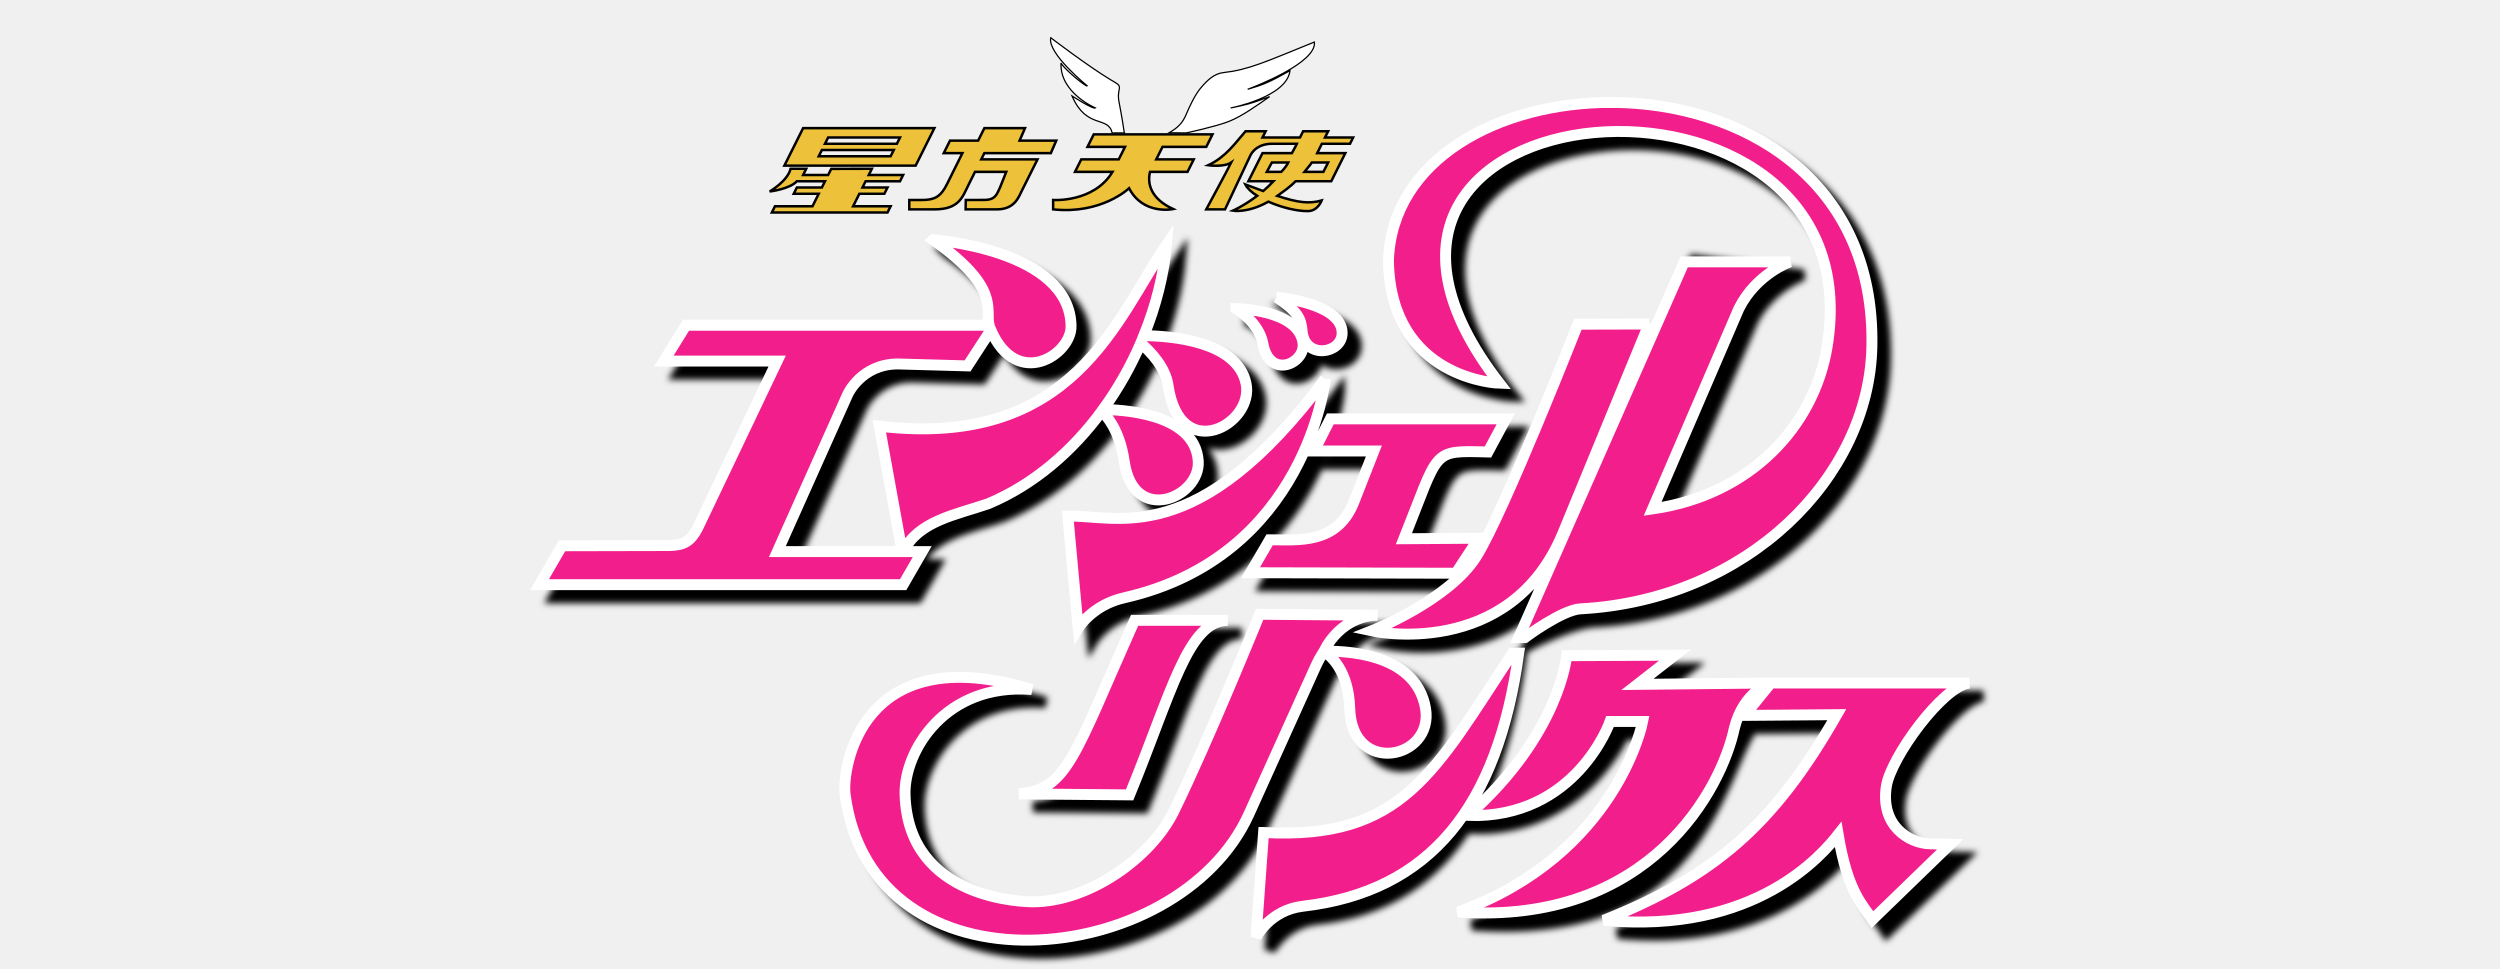
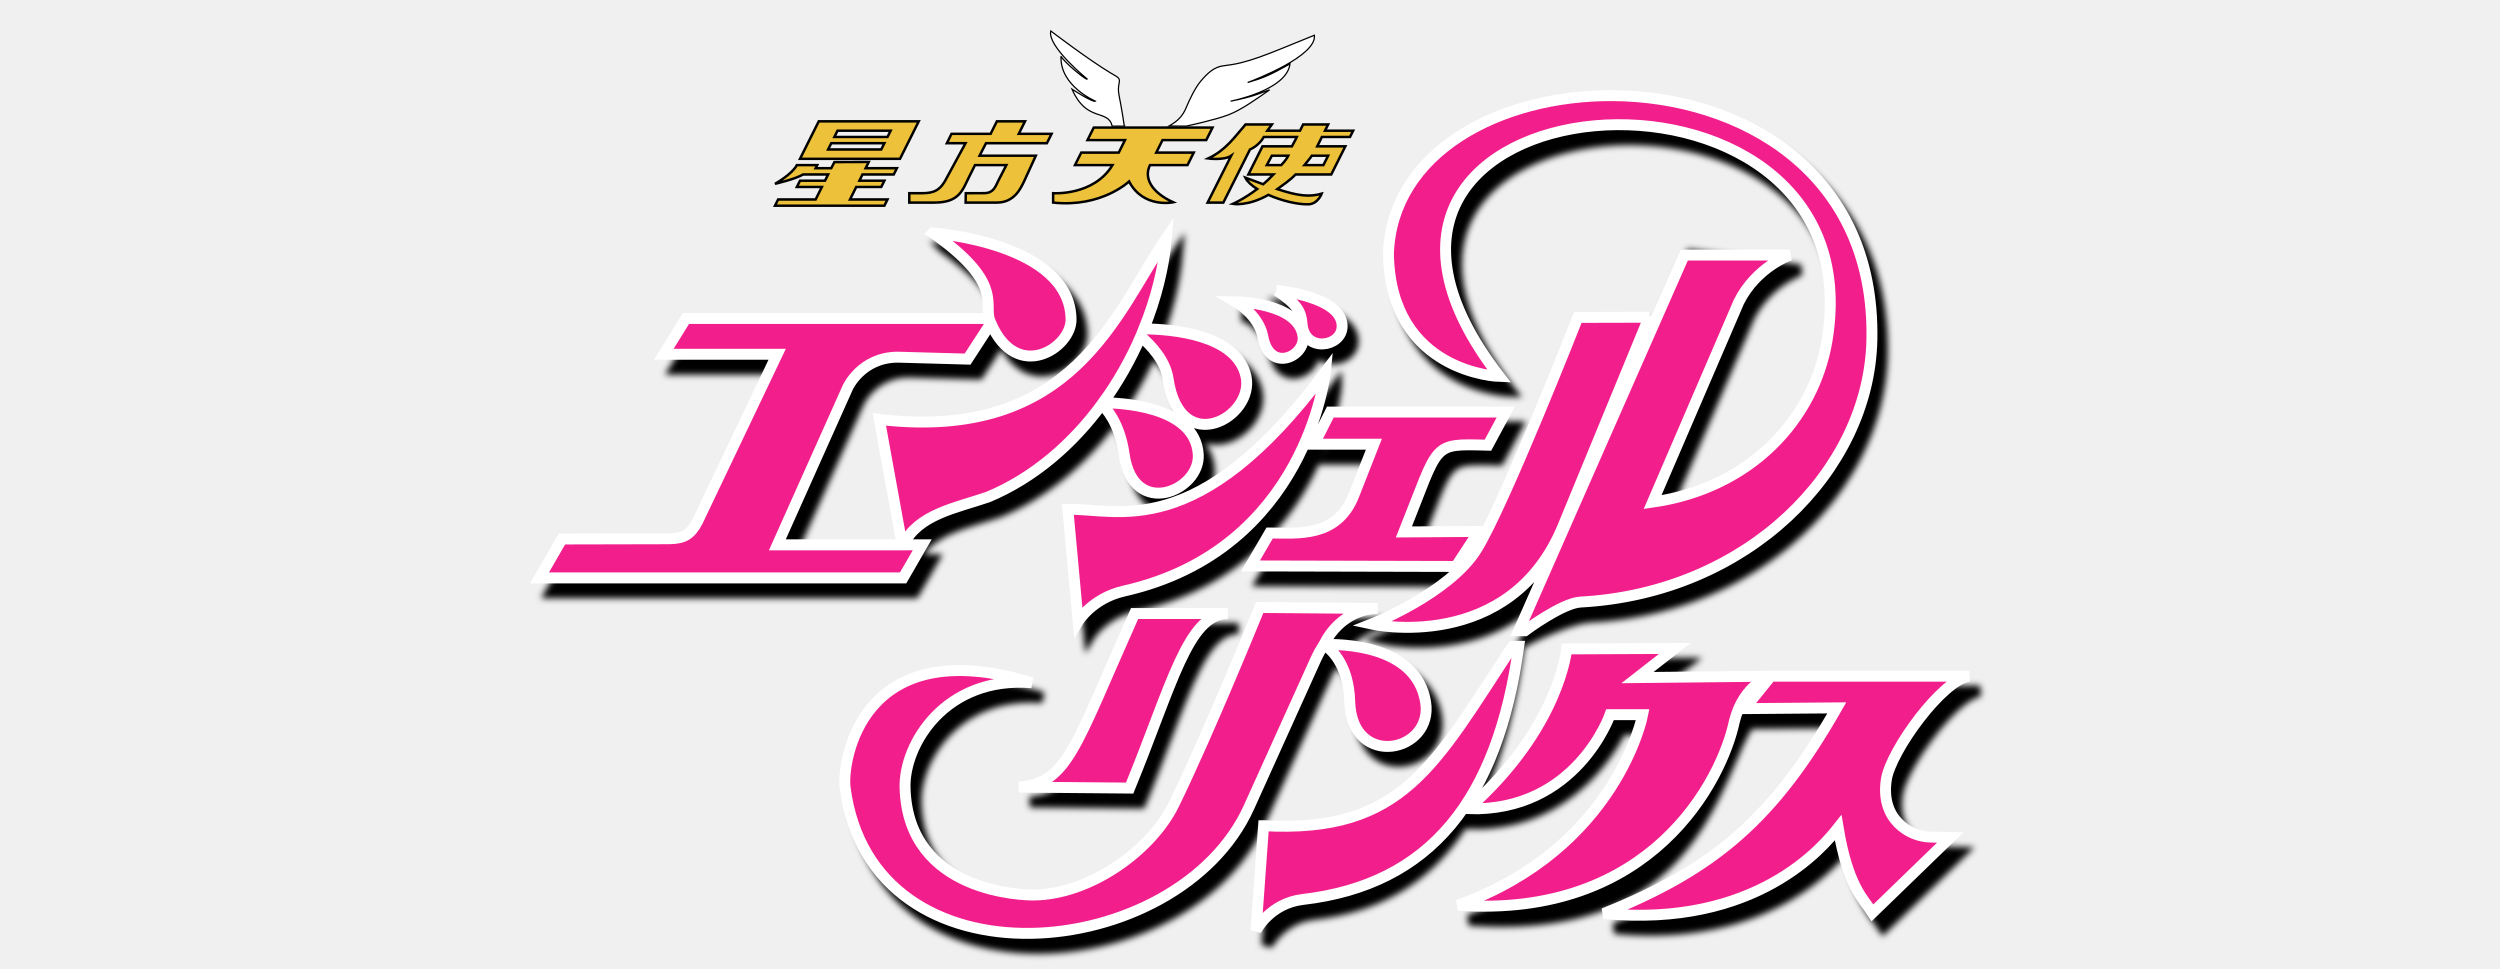
<svg xmlns="http://www.w3.org/2000/svg" version="1.1" id="svg2" width="800" height="310" viewBox="0 0 800 310">
  <defs id="defs6">
    <filter style="color-interpolation-filters:sRGB;" id="filter1269">
      <feGaussianBlur stdDeviation="1 1" result="blur" id="feGaussianBlur1267" />
    </filter>
  </defs>
  <g id="layer1" style="display:inline">
-     <path id="path1062" d="m 520.338,36.967 c -36.171,-0.201 -70.693,18.105 -71.717,50.705 0.68,38.174 35.715,39.146 35.715,39.146 -75.346,-97.185 121.518,-112.887 104.644,-11.543 -4.19,25.166 -24.329,47.253 -55.831,51.775 l 27.603,-64.094 c 5.614,-11.229 16.374,-14.971 16.374,-14.971 l -34.947,-4.75 L 489,206.592 c 0,0 13.745,-7.174 21.066,-7.569 53.524,-2.882 92.391,-42.097 93.26,-83.904 1.121,-53.923 -41.994,-77.925 -82.988,-78.153 z M 303.063,80.896 c 21.587,15.286 16.754,21.959 17.929,27.27 l -1.014,0.08 h -95.938 l -7.113,11.467 h 36.279 l -25.451,53.413 c -2.261,4.367 -4.434,5.498 -8.917,5.614 l -34.497,0.08 -7.188,12.451 h 116.361 l 6.11,-10.582 h -6.05 c 4.694,-9.77 16.744,-11.749 27.176,-15.323 14.67,-6.154 26.948,-16.864 36.332,-29.605 1.29,1.191 5.726,5.879 7.169,16.007 2.965,20.81 24.424,11.593 23.707,0 -0.981,-15.855 -26.016,-16.536 -30.498,-16.533 4.84,-6.655 8.889,-13.848 12.084,-21.228 3.213,2.75 7.874,7.638 8.743,13.51 3.802,25.69 27.752,12.358 24.951,-0.7 -2.89,-13.474 -23.823,-15.137 -32.696,-15.243 3.928,-9.69 6.409,-19.626 7.219,-29.022 -16.014,23.429 -29.632,65.322 -91.86,58.003 l 7.287,40.134 h -39.926 c 7.499,-16.759 19.501,-43.573 22.496,-50.277 0,0 4.285,-9.712 16.011,-9.776 l 22.363,0.624 7.449,-11.46 c 8.411,19.233 25.771,7.804 25.67,-1.23 -0.275,-24.561 -44.19,-27.675 -44.19,-27.675 z m 110.001,18.395 c 6.667,4.523 7.784,6.77 8.108,10.722 0.767,9.361 12.845,7.449 12.829,0.704 -0.023,-9.591 -20.937,-11.426 -20.937,-11.426 z m -13.06,3.628 c 0,0 7.349,4.276 8.615,11.15 2.166,11.763 13.715,6.39 12.867,-0.117 -1.413,-10.842 -21.482,-11.032 -21.482,-11.032 z m 132.198,4.941 -22.772,0.057 c 0,0 -23.577,60 -32.42,74.214 -8.842,14.214 -33.634,23.93 -33.634,23.93 0,0 44.329,9.888 61.336,-31.425 27.49,-66.776 27.49,-66.776 27.49,-66.776 z M 428.599,125.449 c -41.022,55.027 -66.716,43.45 -82.375,43.891 l 3.307,35.84 c 0,0 4.458,-7.397 14.668,-9.704 58.604,-13.242 64.4,-70.026 64.4,-70.026 z m 1.619,12.754 -4.521,10.291 h 18.455 l -6.394,16.299 c -5.391,13.746 -18.062,12.107 -26.956,12.107 l -6.14,10.544 63.765,0.166 7.332,-11.199 -21.993,0.155 c 11.522,-28.734 8.586,-28.226 26.888,-27.759 l 5.709,-10.605 z m -22.613,62.535 c 0,0 -16.314,40.238 -27.448,63.004 -7.325,14.978 -27.09,28.896 -44.912,29.007 -2.378,0.015 -40.176,-0.31 -41.114,-34.308 -0.383,-13.897 12.867,-35.836 40.546,-33.63 -54.917,-16.762 -60.784,25.545 -59.728,33.608 8.619,65.811 106.582,56.378 129.224,6.258 l 21.247,-47.031 c 0.865,-1.914 1.781,-3.57 2.716,-5.07 2.05,1.309 7.921,6.082 8.289,18.296 0.655,21.737 27.004,16.301 24.263,0 -3.106,-18.473 -27.367,-18.882 -32.264,-18.777 6.5,-10.09 14.077,-11.01 16.268,-11.051 z m 37.088,0.306 0.655,0.004 c 0,0 -0.255,-0.011 -0.655,-0.004 z m -77.112,1.638 c -19.308,43.207 -21.357,54.213 -37.016,55.536 l 35.431,0.314 c 13.568,-33.062 18.606,-55.694 31.394,-55.85 z M 487,208.403 c 0,0 -13.077,68.123 -78.139,62.168 l -2.429,33.524 c 0,0 4.438,-8.704 14.997,-9.928 C 462.334,289.426 480.348,257.751 487,208.403 Z m 53.477,5.437 -34.622,0.155 c 0,0 -2.807,26.043 -34.622,51.151 34.621,1.092 48.503,-30.1 48.503,-30.1 h 10.446 c 0,0 -8.108,42.578 -59.104,60.98 C 532.835,300.392 545.616,266.044 557,240 c 6,-13 11.235,-16.649 11.235,-16.649 h -40.236 z m 30.721,8.887 -8.418,10.378 29.51,-0.242 c -20.178,35.352 -39.024,51.62 -74.581,65.812 48.813,4.679 70.334,-21.518 75.013,-27.445 3.119,18.714 8.031,22.691 10.994,27.214 l 24.872,-24.096 -6.549,-0.155 c -6.492,-0.155 -15.912,-5.699 -13.877,-18.482 1.458,-9.158 17.933,-31.892 26.51,-32.983 z" style="fill:#000000;fill-opacity:1;stroke:#000000;stroke-width:3.5;stroke-linecap:butt;stroke-linejoin:miter;stroke-miterlimit:4;stroke-dasharray:none;stroke-opacity:1;paint-order:normal;filter:url(#filter1269)" />
+     <path id="path1062" d="m 519.338,35.392 c -36.171,-0.201 -70.693,18.105 -71.717,50.705 0.68,38.174 35.715,39.146 35.715,39.146 -75.346,-97.185 121.518,-112.887 104.644,-11.543 -4.19,25.166 -24.329,47.253 -55.831,51.775 l 27.603,-64.094 c 5.614,-11.228 16.374,-14.971 16.374,-14.971 l -34.947,-4.75 L 488,205.017 c 0,0 13.745,-7.174 21.066,-7.569 53.524,-2.882 92.391,-42.097 93.26,-83.904 1.121,-53.923 -41.994,-77.925 -82.988,-78.153 z M 302.063,79.32 c 21.587,15.286 16.754,21.959 17.929,27.27 l -1.014,0.08 h -95.938 l -7.113,11.467 h 36.279 l -25.451,53.413 c -2.261,4.367 -4.434,5.498 -8.917,5.614 l -34.497,0.08 -7.188,12.451 h 116.361 l 6.11,-10.582 h -6.05 c 4.694,-9.77 16.744,-11.749 27.176,-15.323 14.67,-6.154 26.948,-16.864 36.332,-29.605 1.29,1.191 5.726,5.879 7.169,16.007 2.965,20.81 24.424,11.593 23.707,0 -0.981,-15.855 -26.016,-16.536 -30.498,-16.533 4.84,-6.655 8.889,-13.848 12.084,-21.228 3.213,2.75 7.874,7.638 8.743,13.51 3.802,25.69 27.752,12.358 24.951,-0.7 -2.89,-13.474 -23.823,-15.137 -32.696,-15.243 3.928,-9.69 6.409,-19.626 7.219,-29.022 -16.014,23.429 -29.632,65.322 -91.86,58.003 l 7.287,40.134 h -39.926 c 7.499,-16.759 19.501,-43.573 22.496,-50.277 0,0 4.285,-9.712 16.011,-9.776 l 22.363,0.624 7.449,-11.46 c 8.411,19.233 25.771,7.804 25.67,-1.23 -0.275,-24.561 -44.19,-27.675 -44.19,-27.675 z m 110.001,18.395 c 6.667,4.523 7.784,6.77 8.108,10.722 0.767,9.361 12.845,7.449 12.829,0.704 -0.023,-9.591 -20.937,-11.426 -20.937,-11.426 z m -13.06,3.628 c 0,0 7.349,4.276 8.615,11.15 2.166,11.763 13.715,6.39 12.867,-0.117 -1.413,-10.842 -21.482,-11.032 -21.482,-11.032 z m 132.198,4.941 -22.772,0.057 c 0,0 -23.577,60 -32.42,74.214 -8.842,14.214 -33.634,23.93 -33.634,23.93 0,0 44.329,9.888 61.336,-31.425 27.49,-66.776 27.49,-66.776 27.49,-66.776 z m -103.604,17.589 c -41.022,55.027 -66.716,43.45 -82.375,43.891 l 3.307,35.84 c 0,0 4.458,-7.397 14.668,-9.704 58.604,-13.242 64.4,-70.026 64.4,-70.026 z m 1.619,12.754 -4.521,10.291 h 18.455 l -6.394,16.299 c -5.391,13.746 -18.062,12.107 -26.956,12.107 l -6.14,10.544 63.765,0.166 7.332,-11.199 -21.993,0.155 c 11.522,-28.734 8.586,-28.226 26.888,-27.759 l 5.709,-10.605 z m -22.613,62.535 c 0,0 -16.314,40.238 -27.448,63.004 -7.325,14.978 -27.09,28.896 -44.912,29.007 -2.378,0.015 -40.176,-0.31 -41.114,-34.308 -0.383,-13.897 12.867,-35.836 40.546,-33.63 -54.917,-16.762 -60.784,25.545 -59.728,33.608 8.619,65.811 106.582,56.378 129.224,6.258 l 21.247,-47.031 c 0.865,-1.914 1.781,-3.57 2.716,-5.07 2.05,1.309 7.921,6.082 8.289,18.296 0.655,21.737 27.004,16.301 24.263,0 -3.106,-18.473 -27.367,-18.882 -32.264,-18.777 6.5,-10.09 14.077,-11.01 16.268,-11.051 z m 37.088,0.306 0.655,0.004 c 0,0 -0.255,-0.011 -0.655,-0.004 z m -77.112,1.638 c -19.308,43.207 -21.357,54.213 -37.016,55.536 l 35.431,0.314 c 13.568,-33.062 18.606,-55.694 31.394,-55.85 z M 486,206.827 c 0,0 -13.077,68.123 -78.139,62.168 l -2.429,33.524 c 0,0 4.438,-8.704 14.997,-9.928 C 461.334,287.851 479.348,256.175 486,206.827 Z m 53.477,5.437 -34.622,0.155 c 0,0 -2.807,26.043 -34.622,51.151 34.621,1.092 48.503,-30.1 48.503,-30.1 h 10.446 c 0,0 -8.108,42.578 -59.104,60.98 61.757,4.367 74.537,-29.982 85.921,-56.025 6,-13 11.235,-16.649 11.235,-16.649 h -40.236 z m 30.721,8.887 -8.418,10.378 29.51,-0.242 c -20.178,35.352 -39.024,51.62 -74.581,65.812 48.813,4.679 70.334,-21.518 75.013,-27.445 3.119,18.714 8.031,22.691 10.994,27.214 l 24.872,-24.096 -6.549,-0.155 c -6.492,-0.155 -15.912,-5.699 -13.877,-18.482 1.458,-9.158 17.933,-31.892 26.51,-32.983 z" style="fill:#000000;fill-opacity:1;stroke:#000000;stroke-width:3.5;stroke-linecap:butt;stroke-linejoin:miter;stroke-miterlimit:4;stroke-dasharray:none;stroke-opacity:1;paint-order:normal;filter:url(#filter1269)" />
  </g>
  <g id="layer2" style="display:inline" transform="translate(-0.8786788,160.2601)">
-     <g id="g1051" transform="matrix(0.9806797,0,0,0.9806797,161.8909,2.120577)">
+     <g id="g1051" transform="matrix(0.9806797,0,0,0.9806797,161.8909,-0.05231026)">
      <path id="path1387" d="m 361.999,-132.158 c -36.884,-0.205 -72.086,18.462 -73.13,51.704 0.694,38.926 36.223,39.939 36.223,39.939 -76.831,-99.1 124.108,-115.132 106.901,-11.792 -4.273,25.662 -24.808,48.184 -56.931,52.795 L 403.209,-64.869 c 5.725,-11.45 16.697,-15.266 16.697,-15.266 H 385.397 L 331.39,42.439 h 2.039 c 0,0 12.102,-9.026 18.095,-9.348 54.578,-2.939 94.211,-42.927 95.097,-85.557 1.143,-54.985 -42.821,-79.46 -84.623,-79.693 z m -221.751,44.815 c 22.012,15.587 17.084,22.392 18.283,27.808 l -1.034,0.081 H 59.669 L 52.416,-47.761 H 89.409 L 63.457,6.705 c -2.306,4.453 -4.521,5.606 -9.093,5.725 l -35.176,0.081 -7.33,12.696 H 130.511 l 6.23,-10.791 h -6.169 c 4.786,-9.963 17.074,-11.98 27.711,-15.624 14.959,-6.275 27.479,-17.196 37.047,-30.188 1.315,1.215 5.839,5.995 7.311,16.323 3.023,21.22 24.905,11.822 24.174,0 -1,-16.168 -26.529,-16.862 -31.099,-16.859 4.935,-6.787 9.064,-14.121 12.322,-21.647 3.276,2.804 8.029,7.788 8.916,13.777 3.877,26.196 28.299,12.601 25.443,-0.714 -2.947,-13.74 -24.293,-15.436 -33.34,-15.543 4.005,-9.881 6.535,-20.012 7.361,-29.594 -16.33,23.891 -30.216,66.609 -93.67,59.145 l 7.43,40.925 H 89.467 c 7.646,-17.089 19.886,-44.431 22.939,-51.268 0,0 4.369,-9.904 16.327,-9.969 l 22.804,0.637 7.596,-11.686 c 8.577,19.612 26.279,7.957 26.176,-1.254 -0.281,-25.045 -45.06,-28.221 -45.06,-28.221 z m 112.168,18.757 c 6.798,4.612 7.937,6.904 8.267,10.933 0.783,9.546 13.098,7.596 13.082,0.718 -0.023,-9.78 -21.35,-11.651 -21.35,-11.651 z m -13.317,3.7 c 0,0 7.494,4.361 8.784,11.369 2.208,11.995 13.986,6.516 13.121,-0.12 -1.441,-11.056 -21.905,-11.25 -21.905,-11.25 z m 134.803,5.038 -23.221,0.058 c 0,0 -24.042,61.182 -33.058,75.676 -9.016,14.494 -34.297,24.401 -34.297,24.401 0,0 45.202,10.083 62.545,-32.044 28.031,-68.092 28.031,-68.092 28.031,-68.092 z M 268.257,-41.912 C 226.427,14.199 200.227,2.393 184.259,2.843 l 3.372,36.546 c 0,0 4.546,-7.543 14.957,-9.896 59.758,-13.503 65.669,-71.406 65.669,-71.406 z m 1.651,13.005 -5.313,10.493 h 19.522 l -6.52,16.62 C 272.1,12.222 259.18,10.551 250.11,10.551 l -6.261,10.752 67.032,0.17 7.477,-11.419 -24.437,0.158 c 11.749,-29.3 8.755,-28.782 27.418,-28.305 l 5.822,-10.814 z m -23.059,63.767 c 0,0 -16.636,41.031 -27.989,64.246 -7.47,15.273 -27.624,29.465 -45.797,29.578 -2.425,0.016 -40.968,-0.316 -41.924,-34.983 C 130.749,79.53 144.261,57.159 172.485,59.407 116.486,42.316 110.504,85.456 111.58,93.677 c 8.789,67.107 108.682,57.489 131.77,6.381 l 21.666,-47.957 c 0.882,-1.952 1.816,-3.64 2.77,-5.17 2.09,1.334 8.078,6.201 8.453,18.657 0.667,22.166 27.536,16.622 24.741,0 C 297.813,46.751 272.78,46.824 267.787,46.931 273.267,36.321 282.434,35.215 284.669,35.172 Z m 37.819,0.312 0.667,0.004 c 0,0 -0.26,-0.012 -0.667,-0.004 z m -78.632,1.67 C 186.349,80.901 184.259,92.123 168.291,93.473 l 36.129,0.32 c 13.835,-33.713 18.973,-56.791 32.013,-56.95 z m 42.093,69.226 -2.477,34.185 c 0,0 4.526,-8.875 15.293,-10.123 41.6,-4.822 63.604,-32.52 70.444,-82.593 h -2.039 c -25.493,38.749 -35.774,61.006 -81.22,58.531 z m 134.208,-57.849 -35.304,0.158 c 0,0 -2.166,25.627 -32.169,52.159 35.303,1.113 46.324,-30.693 46.324,-30.693 h 10.652 c 0,0 -8.267,43.417 -60.268,62.182 62.973,4.453 86.097,-40.64 90.176,-60.014 3.059,-12.236 11.916,-14.729 11.916,-14.729 L 370.139,57.735 Z m 31.326,9.062 -8.584,10.582 30.092,-0.247 c -20.575,36.049 -39.793,52.637 -76.051,67.108 49.774,4.771 71.72,-21.942 76.491,-27.985 3.18,19.083 8.19,23.138 11.211,27.75 l 25.362,-24.571 -6.678,-0.158 c -6.62,-0.158 -16.226,-5.812 -14.151,-18.846 1.486,-9.338 18.286,-32.52 27.032,-33.633 z" style="fill:#f21e8c;fill-opacity:1;stroke:#ffffff;stroke-width:3.569;stroke-linecap:butt;stroke-linejoin:miter;stroke-miterlimit:4;stroke-dasharray:none;stroke-opacity:1;paint-order:normal" />
      <path id="path2564" d="m 217.279,-122.246 c 2.953,-1.686 4.443,-3.254 5.582,-5.972 1.093,-2.611 2.887,-6.431 4.729,-8.617 2.243,-2.662 4.442,-4.728 7.466,-5.059 8.122,-0.891 13.691,-3.502 29.648,-9.971 0.815,6.73 -19.119,14.444 -21.773,15.423 4.957,-1.438 7.137,-2.314 13.814,-6.076 -1.025,8.678 -19.383,12.174 -19.383,12.174 8.012,-1.568 9.868,-2.783 12.743,-3.705 -3.965,2.754 -9.113,6.48 -13.415,8.14 -4.429,1.709 -13.792,3.696 -13.792,3.696 z" style="display:inline;fill:#ffffff;stroke:#000000;stroke-width:0.408;stroke-linecap:butt;stroke-linejoin:miter;stroke-miterlimit:4;stroke-dasharray:none;stroke-opacity:1" />
-       <path id="path2483" d="m 149.856,-115.615 -5.07,10.197 c -2.039,4.079 -4.058,5.099 -8.158,5.099 h -4.107 v 3.059 h 8.186 c 8.158,0 9.177,-4.079 11.217,-8.158 l 2.039,-4.079 h 10.197 l -2.039,5.098 c -1.02,2.039 -1.33,4.045 -5.104,4.058 l -6.059,0.021 -0.054,3.059 h 10.197 c 5.84,0 7.138,-4.079 8.158,-6.118 l 5.098,-10.197 h -18.355 l 1.02,-2.039 21.685,4e-5 1.769,-4.079 -11.966,4e-5 1.769,-4.079 h -13.256 l -2.039,4.079 -9.177,-4e-5 -2.039,4.079 z" style="display:inline;fill:#edc139;fill-opacity:1;stroke:#000000;stroke-width:0.816;stroke-linecap:butt;stroke-linejoin:miter;stroke-miterlimit:4;stroke-dasharray:none;stroke-opacity:1" />
-       <path id="path2486" d="m 192.711,-121.733 -2.039,4.079 h 12.236 l -2.039,4.079 h -12.236 l -2.039,4.079 h 12.236 c -6.111,10.101 -19.374,9.177 -19.374,9.177 v 3.059 c 15.831,1.7 24.785,-6.895 24.785,-6.895 4.617,8.886 14.395,6.796 14.395,6.796 -7.284,-3.331 -8.522,-8.232 -7.569,-12.137 h 12.236 l 2.039,-4.079 h -12.236 l 2.039,-4.079 h 14.276 l 2.039,-4.079 z" style="display:inline;fill:#edc139;fill-opacity:1;stroke:#000000;stroke-width:0.816;stroke-linecap:butt;stroke-linejoin:miter;stroke-miterlimit:4;stroke-dasharray:none;stroke-opacity:1" />
-       <path id="path2491" d="M 140.706,-123.772 H 97.879 l -6.118,12.236 H 134.588 Z m -11.217,3.059 -1.02,2.039 h -23.453 l 1.02,-2.039 z m -25.493,4.079 h 23.453 l -1.02,2.039 h -23.453 z m 3.059,6.159 -1.02,1.999 h -8.158 l 1.02,-2.039 h -5.099 c -1.02,4.079 -6.841,7.424 -6.841,7.424 0,0 6.539,-0.777 8.88,-3.345 h 9.177 l -1.02,2.039 h -8.158 l -1.02,2.039 h 8.158 l -2.039,4.079 -12.236,-1e-5 -1.02,2.039 h 37.729 l 1.02,-2.039 h -12.236 l 2.039,-4.079 h 8.158 l 1.02,-2.039 h -8.158 l 1.02,-2.039 h 11.217 l 1.02,-2.039 h -11.217 l 1.02,-2.039 z" style="display:inline;fill:#edc139;fill-opacity:1;stroke:#000000;stroke-width:0.816;stroke-linecap:butt;stroke-linejoin:miter;stroke-miterlimit:4;stroke-dasharray:none;stroke-opacity:1" />
-       <path id="path2529" d="m 269.189,-122.752 h -8.158 l -1.02,2.039 H 247.775 l 1.02,-2.039 h -6.555 c -3.376,3.825 -6.29,8.328 -12.195,11.1 0,0 5.203,0.703 7.534,-0.909 -1.104,2.264 -8.158,15.301 -8.158,15.301 h 6.118 l 8.158,-17.335 c 0,0 1.454,-4.079 7.25,-4.079 h 8.045 c -0.411,0.951 -1.179,2.134 -1.629,3.059 h -9.588 l -4.608,9.177 h 8.181 c -1.099,1.136 -2.232,2.268 -3.337,3.195 -1.763,-0.634 -3.684,-1.341 -5.841,-2.145 0.651,1.289 2.052,2.553 3.877,3.704 -4.342,3.271 -7.951,4.857 -7.951,4.857 0,0 4.831,0.885 11.593,-2.951 4.316,1.912 9.486,3.173 13.055,3.079 3.095,-0.082 4.348,-3.461 4.348,-3.461 -4.107,1.149 -7.759,0.704 -14.494,-1.497 1.703,-1.235 4.13,-2.863 5.966,-4.781 h 11.645 l 4.592,-9.177 h -9.172 l 1.521,-3.059 h 9.177 l 1.02,-2.039 h -9.177 z m -18.355,10.197 h 5.346 c -0.338,0.677 -0.974,1.698 -2.287,3.059 h -4.716 z m 18.355,0 -1.545,3.059 h -6.182 c 1.179,-1.498 1.737,-2.039 2.406,-3.059 z" clip-path="none" style="display:inline;fill:#edc139;fill-opacity:1;stroke:#000000;stroke-width:0.816;stroke-linecap:butt;stroke-linejoin:miter;stroke-miterlimit:4;stroke-dasharray:none;stroke-opacity:1" />
+       <path id="path2483" d="m 150.875,-116.634 -6.09,11.217 c -2.039,4.079 -4.058,5.099 -8.158,5.099 h -4.107 v 3.059 h 8.186 c 8.158,0 9.177,-4.079 11.217,-8.158 l 2.039,-4.079 h 10.237 l -2.625,5.098 c -0.961,1.922 -1.549,4.048 -4.558,4.058 l -6.059,0.021 -0.054,3.059 h 10.197 c 5.84,0 7.836,-4.845 8.856,-6.884 l 3.853,-8.411 H 155.455 l 2.092,-4.079 h 19.868 l 1.53,-3.059 h -10.707 l 2.039,-4.079 h -9.177 l -2.039,4.079 h -12.762 l -1.514,3.059 z" style="display:inline;fill:#edc139;fill-opacity:1;stroke:#000000;stroke-width:0.816;stroke-linecap:butt;stroke-linejoin:miter;stroke-miterlimit:4;stroke-dasharray:none;stroke-opacity:1" />
+       <path id="path2486" d="m 192.711,-121.733 -2.039,4.079 h 12.236 l -2.039,4.079 h -12.236 l -2.039,4.079 h 12.236 c -6.111,10.101 -19.374,9.177 -19.374,9.177 v 3.059 c 15.831,1.7 24.785,-6.895 24.785,-6.895 4.617,8.886 14.395,6.796 14.395,6.796 -7.284,-3.331 -9.609,-8.059 -7.569,-12.137 h 12.236 l 2.039,-4.079 h -12.236 l 2.039,-4.079 h 14.276 l 2.039,-4.079 z" style="display:inline;fill:#edc139;fill-opacity:1;stroke:#000000;stroke-width:0.816;stroke-linecap:butt;stroke-linejoin:miter;stroke-miterlimit:4;stroke-dasharray:none;stroke-opacity:1" />
+       <path id="path2491" d="m 135.608,-123.772 h -32.63 l -6.118,12.236 H 129.49 Z m -9.177,3.059 -1.02,2.039 h -17.335 l 1.02,-2.039 z m -19.374,4.079 h 17.335 l -1.02,2.039 h -17.335 z m 1.02,6.159 -1.02,1.999 h -5.098 l 0.518,-1.02 h -6.637 c -1.625,3.059 -7.138,6.118 -7.138,6.118 0,0 6.724,-1.561 9.177,-3.059 h 8.158 l -1.02,2.039 h -8.158 l -1.02,2.039 h 8.158 l -2.039,4.079 -12.236,-1.3e-5 -1.02,2.039 h 35.69 l 1.02,-2.039 -12.236,3e-6 2.039,-4.079 h 8.158 l 1.02,-2.039 h -8.158 l 1.02,-2.039 h 10.197 l 1.02,-2.039 h -10.197 l 1.02,-2.039 z" style="display:inline;fill:#edc139;fill-opacity:1;stroke:#000000;stroke-width:0.816;stroke-linecap:butt;stroke-linejoin:miter;stroke-miterlimit:4;stroke-dasharray:none;stroke-opacity:1" />
+       <path id="path2529" d="m 269.189,-122.752 h -8.158 l -1.02,2.039 h -10.659 l 1.482,-2.039 h -8.595 c -3.376,3.825 -6.29,8.328 -12.195,11.1 0,0 5.203,0.703 7.534,-0.909 -1.104,2.264 -7.707,15.301 -7.707,15.301 h 5.126 l 8.699,-17.335 c 0,0 2.839,-1.12 4.529,-4.079 h 2.722 8.045 c -0.411,0.951 -1.179,2.134 -1.629,3.059 h -9.588 l -4.608,9.177 h 8.181 c -1.099,1.136 -2.232,2.268 -3.337,3.195 -1.763,-0.634 -3.684,-1.341 -5.841,-2.145 0.651,1.289 2.052,2.553 3.877,3.704 -4.342,3.271 -7.951,4.857 -7.951,4.857 0,0 4.831,0.885 11.593,-2.951 4.316,1.912 9.486,3.173 13.055,3.079 3.095,-0.082 4.348,-3.461 4.348,-3.461 -4.107,1.149 -7.759,0.704 -14.494,-1.497 1.703,-1.235 4.13,-2.863 5.966,-4.781 h 11.645 l 4.592,-9.177 h -9.172 l 1.521,-3.059 h 9.177 l 1.02,-2.039 h -9.177 z m -18.355,10.197 h 5.346 c -0.338,0.677 -0.974,1.698 -2.287,3.059 h -4.716 z m 18.355,0 -1.545,3.059 h -6.182 c 1.179,-1.498 1.737,-2.039 2.406,-3.059 z" clip-path="none" style="display:inline;fill:#edc139;fill-opacity:1;stroke:#000000;stroke-width:0.816;stroke-linecap:butt;stroke-linejoin:miter;stroke-miterlimit:4;stroke-dasharray:none;stroke-opacity:1" />
      <path id="path2561" d="m 202.685,-122.207 c -1.743,-11.894 -2.362,-10.437 -1.621,-14.488 0.239,-1.306 -0.951,-1.718 -2.753,-2.798 -7.414,-4.443 -19.623,-13.767 -19.623,-13.767 -1.222,5.031 11.908,15.709 11.908,15.709 -0.17,0.555 -7.579,-5.469 -8.564,-7.462 -0.441,9.769 11.253,14.669 11.253,14.669 -0.679,0.588 -7.661,-3.915 -7.661,-3.915 4.742,10.981 11.779,6.332 13.112,12.06 0.973,0.009 3.075,-0.058 3.95,-0.01 z" style="display:inline;fill:#ffffff;stroke:#000000;stroke-width:0.408;stroke-linecap:butt;stroke-linejoin:miter;stroke-miterlimit:4;stroke-dasharray:none;stroke-opacity:1" />
    </g>
  </g>
</svg>
